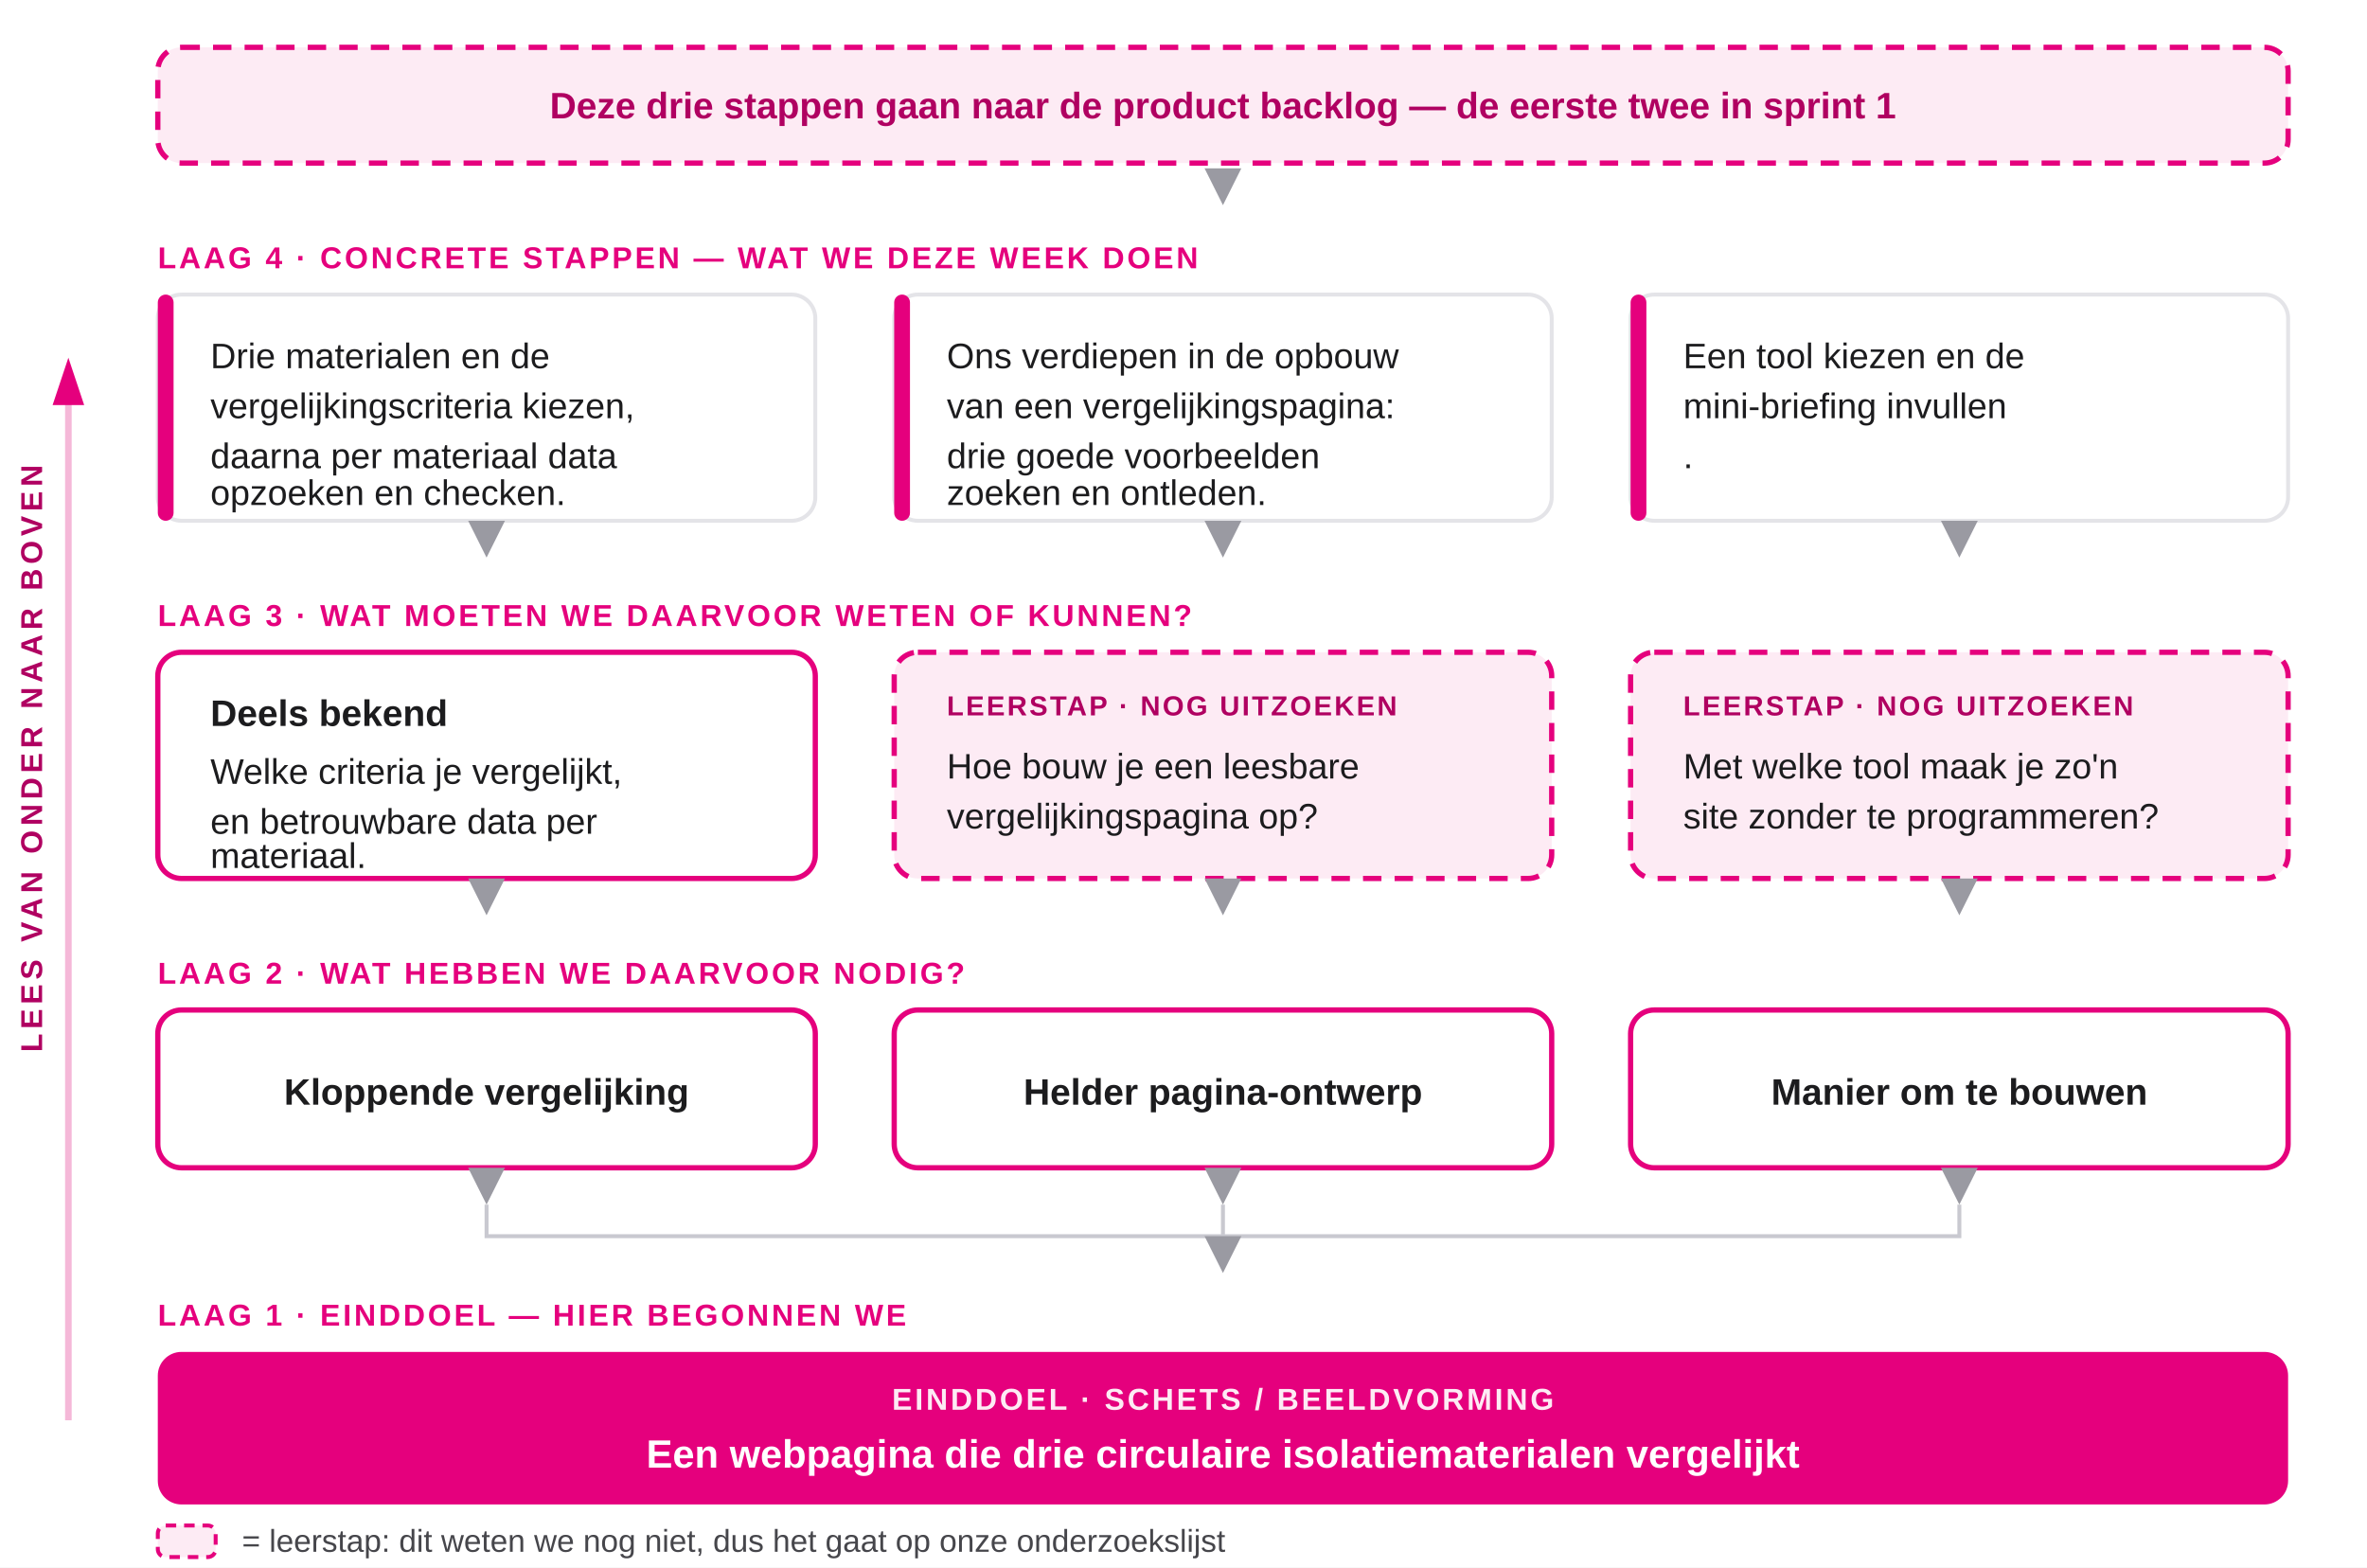
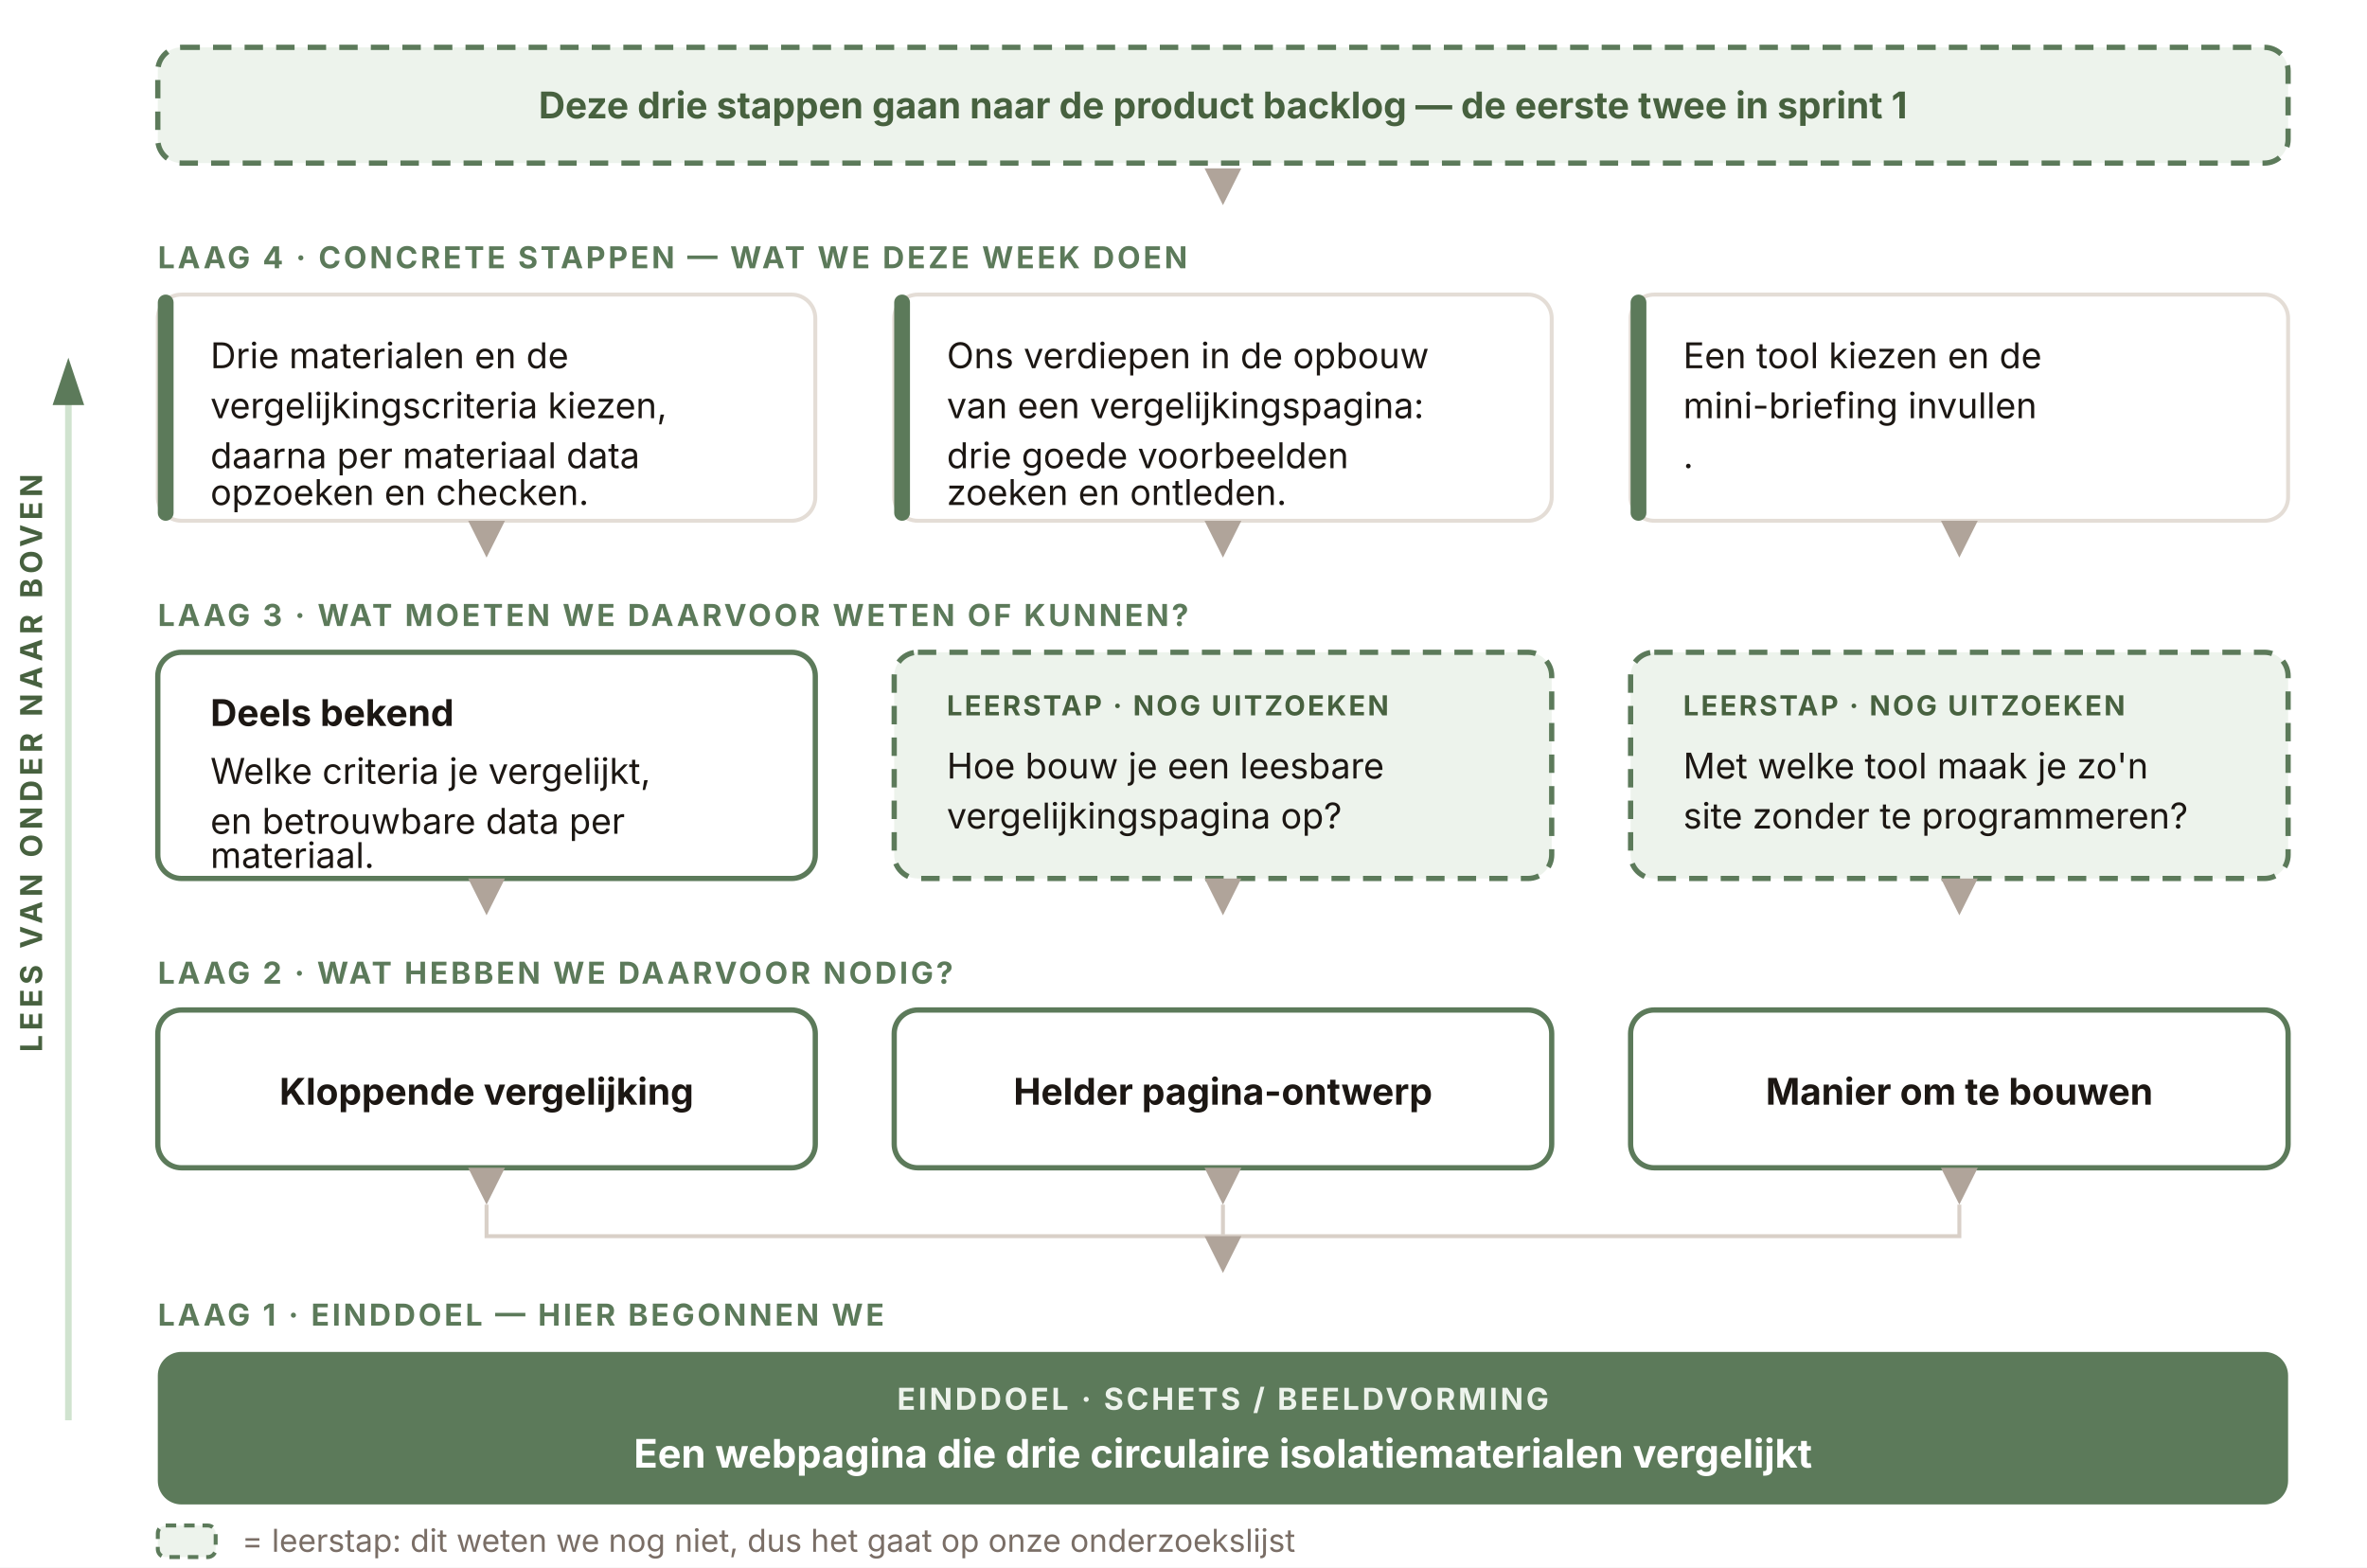
<svg xmlns="http://www.w3.org/2000/svg" viewBox="0 0 900 596" width="900" height="596" role="img" aria-labelledby="t5 d5">
  <style>
-   .t{font-family:Arial,Helvetica,sans-serif}
-   .lab{font-size:11.5px;font-weight:bold;letter-spacing:.09em;fill:#E5007D}
-   .bx{font-size:13.5px;fill:#1C1C1E}
-   .bxb{font-size:14px;font-weight:bold;fill:#1C1C1E}
+   .t{font-family:Inter,-apple-system,'Segoe UI',Roboto,Helvetica,Arial,sans-serif}
+   .lab{font-size:11.5px;font-weight:bold;letter-spacing:.09em;fill:#5C7A5A}
+   .bx{font-size:13.5px;fill:#1C1713}
+   .bxb{font-size:14px;font-weight:bold;fill:#1C1713}
  .w{font-size:15px;font-weight:bold;fill:#FFFFFF}
-   .wk{font-size:11.5px;font-weight:bold;letter-spacing:.09em;fill:#FDEBF4}
-   .scrum{font-size:14px;font-weight:bold;fill:#B00061}
-   .leer{font-size:10.5px;font-weight:bold;letter-spacing:.08em;fill:#B00061}
-   .rail{font-size:11.5px;font-weight:bold;letter-spacing:.15em;fill:#B00061}
-   .leg{font-size:12px;fill:#46464B}
+   .wk{font-size:11.5px;font-weight:bold;letter-spacing:.09em;fill:#EDF3EC}
+   .scrum{font-size:14px;font-weight:bold;fill:#47613F}
+   .leer{font-size:10.5px;font-weight:bold;letter-spacing:.08em;fill:#47613F}
+   .rail{font-size:11.5px;font-weight:bold;letter-spacing:.15em;fill:#47613F}
+   .leg{font-size:12px;fill:#7A6E66}
</style>
  <rect width="900" height="596" fill="#FFFFFF" />
-   <line x1="26" y1="540" x2="26" y2="150" stroke="#F5B8D8" stroke-width="2.5" />
-   <polygon points="26,136 20,154 32,154" fill="#E5007D" />
+   <line x1="26" y1="540" x2="26" y2="150" stroke="#D0E3CF" stroke-width="2.5" />
+   <polygon points="26,136 20,154 32,154" fill="#5C7A5A" />
  <text class="t rail" transform="translate(16,400) rotate(-90)">LEES VAN ONDER NAAR BOVEN</text>
  <g class="t">
-     <rect x="60" y="18" width="810" height="44" rx="9" fill="#FDEBF4" stroke="#E5007D" stroke-width="2" stroke-dasharray="7 5" />
+     <rect x="60" y="18" width="810" height="44" rx="9" fill="#EDF3EC" stroke="#5C7A5A" stroke-width="2" stroke-dasharray="7 5" />
    <text class="scrum" x="465" y="45" text-anchor="middle">Deze drie stappen gaan naar de product backlog — de eerste twee in sprint 1</text>
  </g>
-   <polygon points="465,78 458,64 472,64" fill="#9A9AA2" />
+   <polygon points="465,78 458,64 472,64" fill="#B0A49A" />
  <text class="t lab" x="60" y="102">LAAG 4 · CONCRETE STAPPEN — WAT WE DEZE WEEK DOEN</text>
  <g class="t">
-     <rect x="60" y="112" width="250" height="86" rx="9" fill="#FFFFFF" stroke="#E4E4E8" stroke-width="1.5" />
-     <rect x="60" y="112" width="6" height="86" rx="3" fill="#E5007D" />
+     <rect x="60" y="112" width="250" height="86" rx="9" fill="#FFFFFF" stroke="#E4DDD6" stroke-width="1.5" />
+     <rect x="60" y="112" width="6" height="86" rx="3" fill="#5C7A5A" />
    <text class="bx" x="80" y="140">Drie materialen en de</text>
    <text class="bx" x="80" y="159">vergelijkingscriteria kiezen,</text>
    <text class="bx" x="80" y="178">daarna per materiaal data</text>
    <text class="bx" x="80" y="192" font-size="13.5">opzoeken en checken.</text>
-     <rect x="340" y="112" width="250" height="86" rx="9" fill="#FFFFFF" stroke="#E4E4E8" stroke-width="1.5" />
-     <rect x="340" y="112" width="6" height="86" rx="3" fill="#E5007D" />
+     <rect x="340" y="112" width="250" height="86" rx="9" fill="#FFFFFF" stroke="#E4DDD6" stroke-width="1.5" />
+     <rect x="340" y="112" width="6" height="86" rx="3" fill="#5C7A5A" />
    <text class="bx" x="360" y="140">Ons verdiepen in de opbouw</text>
    <text class="bx" x="360" y="159">van een vergelijkingspagina:</text>
    <text class="bx" x="360" y="178">drie goede voorbeelden</text>
    <text class="bx" x="360" y="192" font-size="13.5">zoeken en ontleden.</text>
-     <rect x="620" y="112" width="250" height="86" rx="9" fill="#FFFFFF" stroke="#E4E4E8" stroke-width="1.5" />
-     <rect x="620" y="112" width="6" height="86" rx="3" fill="#E5007D" />
+     <rect x="620" y="112" width="250" height="86" rx="9" fill="#FFFFFF" stroke="#E4DDD6" stroke-width="1.5" />
+     <rect x="620" y="112" width="6" height="86" rx="3" fill="#5C7A5A" />
    <text class="bx" x="640" y="140">Een tool kiezen en de</text>
    <text class="bx" x="640" y="159">mini-briefing invullen</text>
    <text class="bx" x="640" y="178">.</text>
  </g>
-   <g fill="#9A9AA2">
+   <g fill="#B0A49A">
    <polygon points="185,212 178,198 192,198" />
    <polygon points="465,212 458,198 472,198" />
    <polygon points="745,212 738,198 752,198" />
  </g>
  <text class="t lab" x="60" y="238">LAAG 3 · WAT MOETEN WE DAARVOOR WETEN OF KUNNEN?</text>
  <g class="t">
-     <rect x="60" y="248" width="250" height="86" rx="9" fill="#FFFFFF" stroke="#E5007D" stroke-width="2" />
+     <rect x="60" y="248" width="250" height="86" rx="9" fill="#FFFFFF" stroke="#5C7A5A" stroke-width="2" />
    <text class="bxb" x="80" y="276">Deels bekend</text>
    <text class="bx" x="80" y="298">Welke criteria je vergelijkt,</text>
    <text class="bx" x="80" y="317">en betrouwbare data per</text>
    <text class="bx" x="80" y="330" font-size="13.5">materiaal.</text>
-     <rect x="340" y="248" width="250" height="86" rx="9" fill="#FDEBF4" stroke="#E5007D" stroke-width="2" stroke-dasharray="7 5" />
+     <rect x="340" y="248" width="250" height="86" rx="9" fill="#EDF3EC" stroke="#5C7A5A" stroke-width="2" stroke-dasharray="7 5" />
    <text class="leer" x="360" y="272">LEERSTAP · NOG UITZOEKEN</text>
    <text class="bx" x="360" y="296">Hoe bouw je een leesbare</text>
    <text class="bx" x="360" y="315">vergelijkingspagina op?</text>
-     <rect x="620" y="248" width="250" height="86" rx="9" fill="#FDEBF4" stroke="#E5007D" stroke-width="2" stroke-dasharray="7 5" />
+     <rect x="620" y="248" width="250" height="86" rx="9" fill="#EDF3EC" stroke="#5C7A5A" stroke-width="2" stroke-dasharray="7 5" />
    <text class="leer" x="640" y="272">LEERSTAP · NOG UITZOEKEN</text>
    <text class="bx" x="640" y="296">Met welke tool maak je zo'n</text>
    <text class="bx" x="640" y="315">site zonder te programmeren?</text>
  </g>
-   <g fill="#9A9AA2">
+   <g fill="#B0A49A">
    <polygon points="185,348 178,334 192,334" />
    <polygon points="465,348 458,334 472,334" />
    <polygon points="745,348 738,334 752,334" />
  </g>
  <text class="t lab" x="60" y="374">LAAG 2 · WAT HEBBEN WE DAARVOOR NODIG?</text>
  <g class="t">
-     <rect x="60" y="384" width="250" height="60" rx="9" fill="#FFFFFF" stroke="#E5007D" stroke-width="2" />
+     <rect x="60" y="384" width="250" height="60" rx="9" fill="#FFFFFF" stroke="#5C7A5A" stroke-width="2" />
    <text class="bxb" x="185" y="420" text-anchor="middle">Kloppende vergelijking</text>
-     <rect x="340" y="384" width="250" height="60" rx="9" fill="#FFFFFF" stroke="#E5007D" stroke-width="2" />
+     <rect x="340" y="384" width="250" height="60" rx="9" fill="#FFFFFF" stroke="#5C7A5A" stroke-width="2" />
    <text class="bxb" x="465" y="420" text-anchor="middle">Helder pagina-ontwerp</text>
-     <rect x="620" y="384" width="250" height="60" rx="9" fill="#FFFFFF" stroke="#E5007D" stroke-width="2" />
+     <rect x="620" y="384" width="250" height="60" rx="9" fill="#FFFFFF" stroke="#5C7A5A" stroke-width="2" />
    <text class="bxb" x="745" y="420" text-anchor="middle">Manier om te bouwen</text>
  </g>
-   <g stroke="#C9C9D0" stroke-width="1.5" fill="none">
+   <g stroke="#D9D0C8" stroke-width="1.5" fill="none">
    <path d="M185 458 L185 470 L465 470 L465 458" />
    <path d="M745 458 L745 470 L465 470" />
  </g>
-   <g fill="#9A9AA2">
+   <g fill="#B0A49A">
    <polygon points="185,458 178,444 192,444" />
    <polygon points="465,458 458,444 472,444" />
    <polygon points="745,458 738,444 752,444" />
  </g>
-   <polygon points="465,484 458,470 472,470" fill="#9A9AA2" />
+   <polygon points="465,484 458,470 472,470" fill="#B0A49A" />
  <text class="t lab" x="60" y="504">LAAG 1 · EINDDOEL — HIER BEGONNEN WE</text>
  <g class="t">
-     <rect x="60" y="514" width="810" height="58" rx="9" fill="#E5007D" />
+     <rect x="60" y="514" width="810" height="58" rx="9" fill="#5C7A5A" />
    <text class="wk" x="465" y="536" text-anchor="middle">EINDDOEL · SCHETS / BEELDVORMING</text>
    <text class="w" x="465" y="558" text-anchor="middle">Een webpagina die drie circulaire isolatiematerialen vergelijkt</text>
  </g>
  <g class="t">
-     <rect x="60" y="580" width="22" height="12" rx="3" fill="#FDEBF4" stroke="#E5007D" stroke-width="1.5" stroke-dasharray="4 3" />
+     <rect x="60" y="580" width="22" height="12" rx="3" fill="#EDF3EC" stroke="#5C7A5A" stroke-width="1.5" stroke-dasharray="4 3" />
    <text class="leg" x="92" y="590">= leerstap: dit weten we nog niet, dus het gaat op onze onderzoekslijst</text>
  </g>
</svg>
